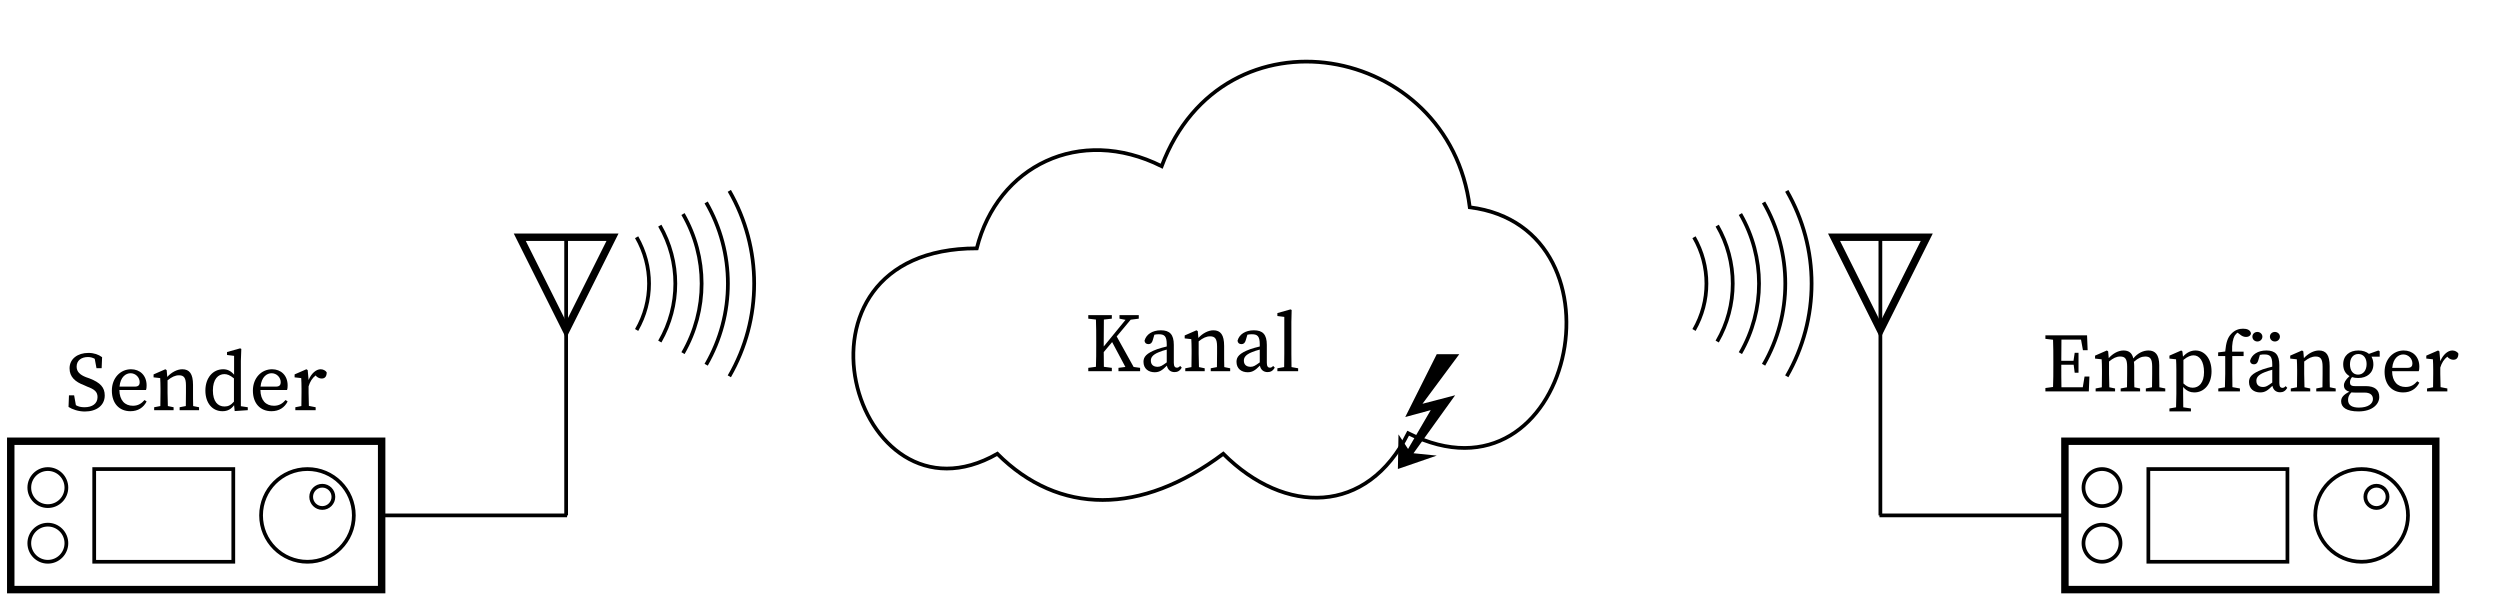
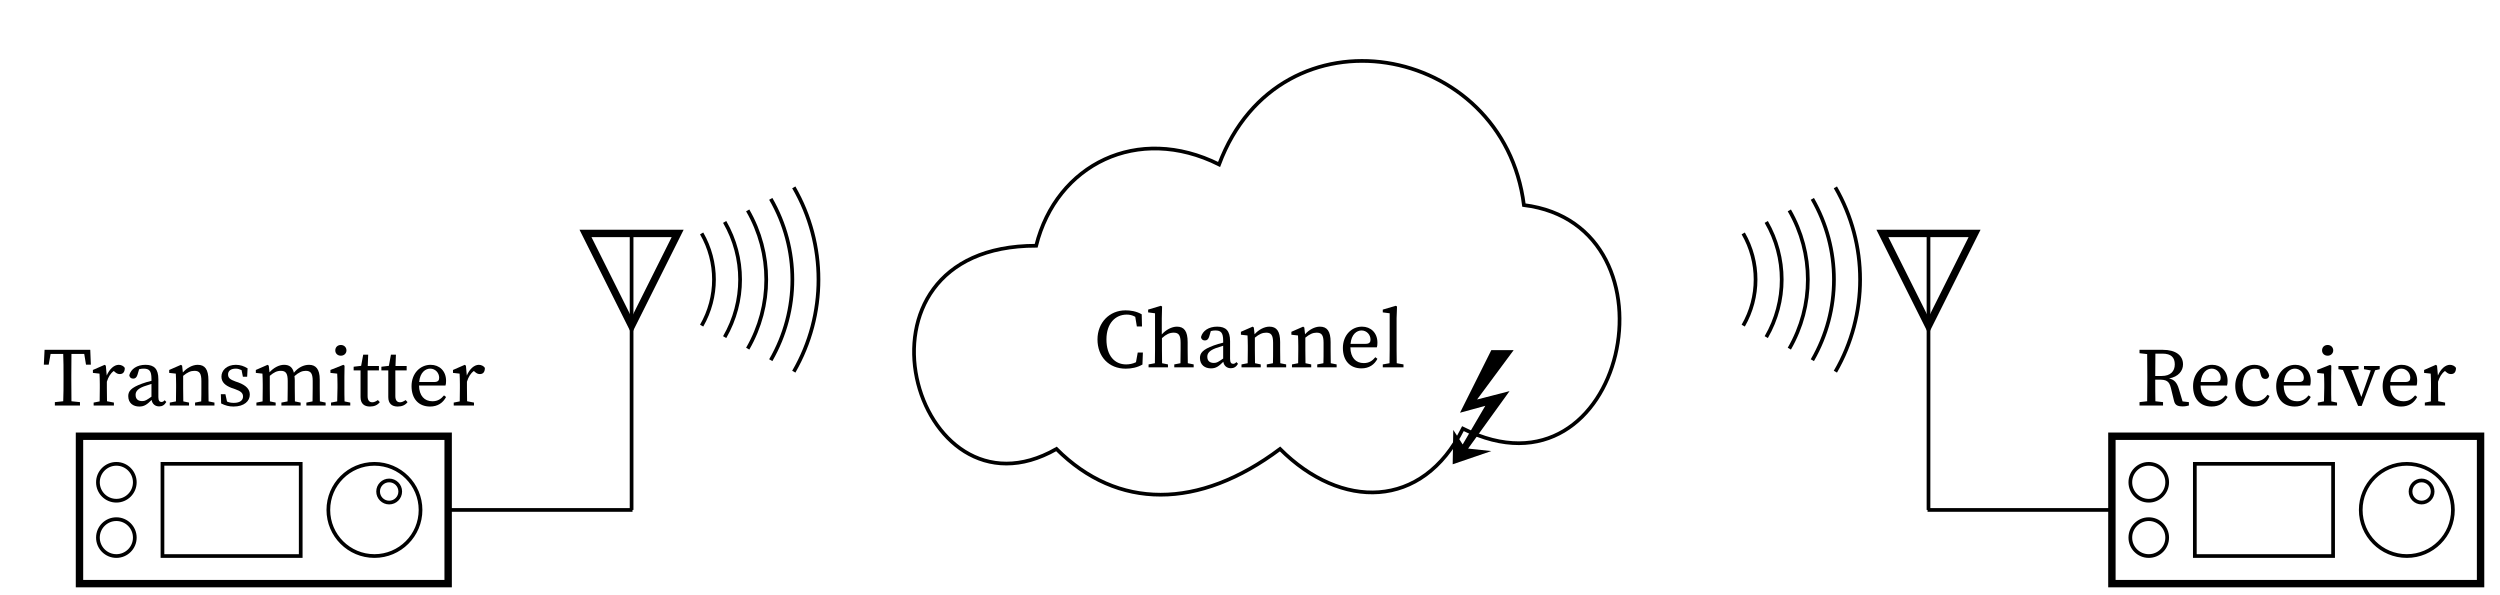
- <svg xmlns="http://www.w3.org/2000/svg" xmlns:xlink="http://www.w3.org/1999/xlink" width="265.347pt" height="63.484pt" viewBox="0 0 265.347 63.484">
+ <svg xmlns="http://www.w3.org/2000/svg" xmlns:xlink="http://www.w3.org/1999/xlink" width="265.867" height="63.228" viewBox="0 0 265.867 63.228">
  <defs>
    <g>
      <g id="glyph-0-0">
-         <path d="M 2.062 -0.312 C 1.688 -0.312 1.406 -0.375 1.141 -0.531 L 0.953 -1.578 L 0.406 -1.578 L 0.359 -0.344 C 0.766 -0.078 1.422 0.141 2.094 0.141 C 3.328 0.141 4.203 -0.5 4.203 -1.562 C 4.203 -2.406 3.75 -2.922 2.578 -3.375 L 2.219 -3.5 C 1.578 -3.75 1.219 -4.078 1.219 -4.625 C 1.219 -5.297 1.75 -5.641 2.422 -5.641 C 2.688 -5.641 2.922 -5.578 3.141 -5.453 L 3.328 -4.453 L 3.875 -4.453 L 3.922 -5.625 C 3.547 -5.906 3.062 -6.078 2.469 -6.078 C 1.328 -6.078 0.469 -5.453 0.469 -4.438 C 0.469 -3.531 1.078 -3 2 -2.656 L 2.344 -2.5 C 3.109 -2.219 3.438 -1.953 3.438 -1.391 C 3.438 -0.703 2.891 -0.312 2.062 -0.312 Z M 2.062 -0.312 " />
+         <path d="M 2.266 -2.75 C 2.266 -1.969 2.266 -1.219 2.234 -0.453 L 1.344 -0.359 L 1.344 0 L 4.016 0 L 4.016 -0.359 L 3.109 -0.453 C 3.094 -1.219 3.094 -1.984 3.094 -2.75 L 3.094 -3.188 C 3.094 -3.953 3.094 -4.734 3.109 -5.484 L 4.469 -5.484 L 4.656 -4.344 L 5.172 -4.344 L 5.109 -5.922 L 0.25 -5.922 L 0.172 -4.344 L 0.688 -4.344 L 0.891 -5.484 L 2.234 -5.484 C 2.266 -4.719 2.266 -3.938 2.266 -3.188 Z M 2.266 -2.75 " />
      </g>
      <g id="glyph-0-1">
-         <path d="M 2.391 -3.922 C 2.938 -3.922 3.359 -3.469 3.359 -2.969 C 3.359 -2.719 3.266 -2.5 2.844 -2.5 L 1.219 -2.5 C 1.312 -3.531 1.891 -3.922 2.391 -3.922 Z M 2.438 -4.344 C 1.328 -4.344 0.406 -3.438 0.406 -2.078 C 0.406 -0.719 1.188 0.109 2.375 0.109 C 3.188 0.109 3.766 -0.281 4.094 -0.922 L 3.875 -1.078 C 3.562 -0.719 3.203 -0.469 2.641 -0.469 C 1.781 -0.469 1.219 -1.047 1.203 -2.141 L 4.031 -2.141 C 4.078 -2.25 4.094 -2.422 4.094 -2.625 C 4.094 -3.703 3.375 -4.344 2.438 -4.344 Z M 2.438 -4.344 " />
+         <path d="M 0.375 0 L 2.531 0 L 2.531 -0.312 L 1.797 -0.453 C 1.797 -0.891 1.781 -1.469 1.781 -1.859 L 1.781 -2.531 C 1.938 -3.031 2.156 -3.406 2.516 -3.672 L 2.625 -3.578 C 2.797 -3.422 2.953 -3.344 3.156 -3.344 C 3.516 -3.344 3.688 -3.578 3.688 -4 C 3.578 -4.188 3.312 -4.328 3.047 -4.328 C 2.562 -4.328 2.062 -3.891 1.766 -3.188 L 1.672 -4.234 L 1.547 -4.328 L 0.297 -3.781 L 0.297 -3.469 L 1 -3.391 C 1.016 -3.031 1.031 -2.766 1.031 -2.281 L 1.031 -1.859 C 1.031 -1.469 1.016 -0.875 1.016 -0.438 L 0.375 -0.312 Z M 0.375 0 " />
      </g>
      <g id="glyph-0-2">
-         <path d="M 3.344 -4.344 C 2.797 -4.344 2.188 -4.016 1.75 -3.531 L 1.688 -4.25 L 1.547 -4.344 L 0.297 -3.797 L 0.297 -3.484 L 1 -3.406 C 1.016 -3.047 1.031 -2.781 1.031 -2.297 L 1.031 -1.859 C 1.031 -1.469 1.016 -0.891 1.016 -0.438 L 0.359 -0.312 L 0.359 0 L 2.422 0 L 2.422 -0.312 L 1.812 -0.438 C 1.797 -0.891 1.781 -1.469 1.781 -1.859 L 1.781 -3.172 C 2.234 -3.531 2.594 -3.703 3 -3.703 C 3.516 -3.703 3.734 -3.438 3.734 -2.625 L 3.734 -1.859 C 3.734 -1.453 3.719 -0.875 3.719 -0.438 L 3.062 -0.312 L 3.062 0 L 5.125 0 L 5.125 -0.312 L 4.5 -0.438 C 4.484 -0.891 4.484 -1.453 4.484 -1.859 L 4.484 -2.688 C 4.484 -3.859 4.109 -4.344 3.344 -4.344 Z M 3.344 -4.344 " />
+         <path d="M 3.688 0.094 C 4 0.094 4.25 -0.031 4.453 -0.375 L 4.281 -0.562 C 4.188 -0.453 4.078 -0.375 3.938 -0.375 C 3.734 -0.375 3.609 -0.516 3.609 -0.891 L 3.609 -2.781 C 3.609 -3.891 3.172 -4.328 2.234 -4.328 C 1.344 -4.328 0.688 -3.891 0.516 -3.219 C 0.547 -3 0.688 -2.859 0.938 -2.859 C 1.172 -2.859 1.312 -3.016 1.391 -3.281 L 1.562 -3.859 C 1.75 -3.906 1.906 -3.922 2.031 -3.922 C 2.625 -3.922 2.875 -3.703 2.875 -2.844 L 2.875 -2.625 C 2.516 -2.547 2.141 -2.422 1.875 -2.328 C 0.672 -1.891 0.406 -1.5 0.406 -1 C 0.406 -0.25 0.938 0.109 1.578 0.109 C 2.109 0.109 2.406 -0.109 2.891 -0.594 C 2.953 -0.172 3.266 0.094 3.688 0.094 Z M 1.188 -1.125 C 1.188 -1.391 1.281 -1.734 2.062 -2.031 C 2.234 -2.094 2.562 -2.203 2.875 -2.297 L 2.875 -0.938 C 2.359 -0.578 2.203 -0.469 1.891 -0.469 C 1.484 -0.469 1.188 -0.656 1.188 -1.125 Z M 1.188 -1.125 " />
      </g>
      <g id="glyph-0-3">
-         <path d="M 1.203 -2.094 C 1.203 -3.297 1.766 -3.828 2.422 -3.828 C 2.719 -3.828 3.016 -3.719 3.438 -3.375 L 3.438 -0.906 C 3.109 -0.531 2.828 -0.391 2.438 -0.391 C 1.719 -0.391 1.203 -0.922 1.203 -2.094 Z M 4.906 0 L 4.906 -0.312 L 4.172 -0.422 L 4.172 -5.234 L 4.219 -6.5 L 4.094 -6.562 L 2.703 -6.172 L 2.703 -5.859 L 3.453 -5.766 L 3.453 -3.766 C 3.094 -4.188 2.719 -4.344 2.297 -4.344 C 1.203 -4.344 0.406 -3.438 0.406 -2.078 C 0.406 -0.781 1.125 0.109 2.219 0.109 C 2.766 0.109 3.141 -0.109 3.453 -0.531 L 3.516 0.094 Z M 4.906 0 " />
+         <path d="M 3.328 -4.328 C 2.781 -4.328 2.172 -4 1.75 -3.516 L 1.672 -4.234 L 1.547 -4.328 L 0.297 -3.781 L 0.297 -3.469 L 1 -3.391 C 1.016 -3.031 1.031 -2.766 1.031 -2.281 L 1.031 -1.859 C 1.031 -1.469 1.016 -0.891 1.016 -0.438 L 0.359 -0.312 L 0.359 0 L 2.406 0 L 2.406 -0.312 L 1.797 -0.438 C 1.797 -0.891 1.781 -1.469 1.781 -1.859 L 1.781 -3.156 C 2.234 -3.531 2.578 -3.688 2.984 -3.688 C 3.516 -3.688 3.719 -3.422 3.719 -2.609 L 3.719 -1.859 C 3.719 -1.453 3.719 -0.875 3.703 -0.438 L 3.047 -0.312 L 3.047 0 L 5.109 0 L 5.109 -0.312 L 4.484 -0.438 C 4.469 -0.891 4.469 -1.453 4.469 -1.859 L 4.469 -2.688 C 4.469 -3.844 4.094 -4.328 3.328 -4.328 Z M 3.328 -4.328 " />
      </g>
      <g id="glyph-0-4">
-         <path d="M 0.375 0 L 2.531 0 L 2.531 -0.312 L 1.812 -0.453 C 1.797 -0.891 1.781 -1.469 1.781 -1.859 L 1.781 -2.531 C 1.938 -3.047 2.172 -3.406 2.531 -3.688 L 2.625 -3.578 C 2.797 -3.438 2.969 -3.359 3.172 -3.359 C 3.531 -3.359 3.703 -3.594 3.703 -4.016 C 3.594 -4.203 3.328 -4.344 3.062 -4.344 C 2.578 -4.344 2.078 -3.906 1.781 -3.203 L 1.688 -4.25 L 1.547 -4.344 L 0.297 -3.797 L 0.297 -3.484 L 1 -3.406 C 1.016 -3.047 1.031 -2.781 1.031 -2.297 L 1.031 -1.859 C 1.031 -1.469 1.016 -0.875 1.016 -0.438 L 0.375 -0.312 Z M 0.375 0 " />
+         <path d="M 1.766 0.109 C 2.922 0.109 3.5 -0.484 3.5 -1.156 C 3.5 -1.703 3.156 -2.125 2.281 -2.453 L 2 -2.547 C 1.406 -2.766 1.188 -2.922 1.188 -3.312 C 1.188 -3.672 1.469 -3.922 2.016 -3.922 C 2.219 -3.922 2.422 -3.859 2.625 -3.766 L 2.766 -3.062 L 3.219 -3.062 L 3.266 -3.953 C 2.875 -4.188 2.5 -4.328 2.016 -4.328 C 1.031 -4.328 0.484 -3.719 0.484 -3.078 C 0.484 -2.469 0.906 -2.125 1.547 -1.875 L 1.953 -1.734 C 2.516 -1.531 2.781 -1.344 2.781 -0.953 C 2.781 -0.562 2.469 -0.281 1.797 -0.281 C 1.516 -0.281 1.281 -0.328 1.078 -0.422 L 0.906 -1.203 L 0.422 -1.203 L 0.453 -0.219 C 0.891 0 1.281 0.109 1.766 0.109 Z M 1.766 0.109 " />
      </g>
      <g id="glyph-0-5">
-         <path d="M 1.234 -2.75 C 1.234 -1.984 1.234 -1.203 1.203 -0.469 L 0.391 -0.359 L 0.391 0 L 2.891 0 L 2.891 -0.359 L 2.047 -0.469 C 2.031 -1.016 2.031 -1.562 2.031 -2.031 L 2.922 -3.094 L 4.328 -0.453 L 3.594 -0.359 L 3.594 0 L 5.891 0 L 5.891 -0.359 L 5.203 -0.453 L 3.406 -3.688 L 4.891 -5.469 L 5.75 -5.578 L 5.75 -5.953 L 3.703 -5.953 L 3.703 -5.578 L 4.344 -5.453 L 2.031 -2.625 L 2.031 -3.188 C 2.031 -3.969 2.031 -4.734 2.047 -5.484 L 2.891 -5.578 L 2.891 -5.953 L 0.391 -5.953 L 0.391 -5.578 L 1.203 -5.484 C 1.234 -4.719 1.234 -3.953 1.234 -3.188 Z M 1.234 -2.75 " />
+         <path d="M 5.953 -4.328 C 5.391 -4.328 4.797 -4.047 4.344 -3.484 C 4.203 -4.078 3.859 -4.328 3.297 -4.328 C 2.75 -4.328 2.172 -4 1.75 -3.531 L 1.672 -4.234 L 1.547 -4.328 L 0.297 -3.781 L 0.297 -3.469 L 1 -3.391 C 1.016 -3.031 1.031 -2.766 1.031 -2.281 L 1.031 -1.859 C 1.031 -1.469 1.016 -0.891 1.016 -0.438 L 0.359 -0.312 L 0.359 0 L 2.406 0 L 2.406 -0.312 L 1.797 -0.438 C 1.797 -0.891 1.781 -1.469 1.781 -1.859 L 1.781 -3.156 C 2.219 -3.531 2.547 -3.688 2.953 -3.688 C 3.484 -3.688 3.688 -3.422 3.688 -2.609 L 3.688 -1.859 C 3.688 -1.453 3.672 -0.875 3.672 -0.438 L 3.016 -0.312 L 3.016 0 L 5.062 0 L 5.062 -0.312 L 4.453 -0.438 C 4.438 -0.891 4.438 -1.453 4.438 -1.859 L 4.438 -2.688 C 4.438 -2.844 4.422 -3 4.406 -3.125 C 4.859 -3.531 5.234 -3.688 5.594 -3.688 C 6.109 -3.688 6.344 -3.453 6.344 -2.625 L 6.344 -1.859 C 6.344 -1.453 6.328 -0.875 6.328 -0.438 L 5.672 -0.312 L 5.672 0 L 7.719 0 L 7.719 -0.312 L 7.109 -0.438 C 7.094 -0.891 7.094 -1.453 7.094 -1.859 L 7.094 -2.766 C 7.094 -3.875 6.672 -4.328 5.953 -4.328 Z M 5.953 -4.328 " />
      </g>
      <g id="glyph-0-6">
-         <path d="M 3.703 0.094 C 4.016 0.094 4.266 -0.031 4.469 -0.375 L 4.297 -0.562 C 4.203 -0.453 4.094 -0.375 3.953 -0.375 C 3.75 -0.375 3.625 -0.516 3.625 -0.891 L 3.625 -2.797 C 3.625 -3.906 3.188 -4.344 2.25 -4.344 C 1.344 -4.344 0.688 -3.906 0.516 -3.234 C 0.547 -3 0.688 -2.875 0.938 -2.875 C 1.172 -2.875 1.312 -3.016 1.391 -3.297 L 1.562 -3.875 C 1.75 -3.922 1.906 -3.922 2.047 -3.922 C 2.625 -3.922 2.875 -3.719 2.875 -2.859 L 2.875 -2.625 C 2.531 -2.547 2.156 -2.438 1.875 -2.344 C 0.672 -1.906 0.406 -1.5 0.406 -1 C 0.406 -0.266 0.938 0.109 1.594 0.109 C 2.109 0.109 2.406 -0.109 2.891 -0.594 C 2.969 -0.172 3.266 0.094 3.703 0.094 Z M 1.188 -1.125 C 1.188 -1.391 1.297 -1.734 2.062 -2.031 C 2.25 -2.109 2.562 -2.219 2.875 -2.297 L 2.875 -0.938 C 2.375 -0.578 2.203 -0.469 1.906 -0.469 C 1.5 -0.469 1.188 -0.656 1.188 -1.125 Z M 1.188 -1.125 " />
+         <path d="M 1.359 -5.297 C 1.688 -5.297 1.953 -5.531 1.953 -5.859 C 1.953 -6.203 1.688 -6.438 1.359 -6.438 C 1.016 -6.438 0.766 -6.203 0.766 -5.859 C 0.766 -5.531 1.016 -5.297 1.359 -5.297 Z M 2.359 -0.312 L 1.75 -0.438 C 1.734 -0.891 1.734 -1.469 1.734 -1.859 L 1.734 -3.031 L 1.75 -4.234 L 1.625 -4.328 L 0.25 -3.781 L 0.25 -3.469 L 0.969 -3.391 C 0.984 -3.031 1 -2.766 1 -2.281 L 1 -1.859 C 1 -1.469 0.984 -0.891 0.969 -0.438 L 0.312 -0.312 L 0.312 0 L 2.359 0 Z M 2.359 -0.312 " />
      </g>
      <g id="glyph-0-7">
-         <path d="M 0.219 -6.172 L 0.219 -5.859 L 0.953 -5.766 L 0.953 -1.859 C 0.953 -1.391 0.938 -0.922 0.938 -0.438 L 0.219 -0.312 L 0.219 0 L 2.422 0 L 2.422 -0.312 L 1.719 -0.438 C 1.703 -0.922 1.703 -1.391 1.703 -1.859 L 1.703 -5.234 L 1.734 -6.5 L 1.609 -6.562 Z M 0.219 -6.172 " />
+         <path d="M 1.562 -1 L 1.562 -3.734 L 2.766 -3.734 L 2.766 -4.203 L 1.578 -4.203 L 1.625 -5.406 L 1.094 -5.406 L 0.875 -4.219 L 0.078 -4.125 L 0.078 -3.734 L 0.812 -3.734 L 0.812 -1.641 C 0.812 -1.297 0.812 -1.109 0.812 -0.891 C 0.812 -0.203 1.203 0.109 1.812 0.109 C 2.266 0.109 2.625 -0.047 2.859 -0.359 L 2.656 -0.578 C 2.422 -0.422 2.25 -0.344 2.062 -0.344 C 1.75 -0.344 1.562 -0.547 1.562 -1 Z M 1.562 -1 " />
      </g>
      <g id="glyph-0-8">
-         <path d="M 1.234 -2.75 C 1.234 -1.984 1.234 -1.203 1.203 -0.469 L 0.391 -0.359 L 0.391 0 L 5 0 L 5.062 -1.578 L 4.547 -1.578 L 4.359 -0.438 L 2.094 -0.438 C 2.078 -1.188 2.078 -1.938 2.078 -2.828 L 3.391 -2.828 L 3.5 -1.984 L 3.906 -1.984 L 3.906 -4.094 L 3.5 -4.094 L 3.375 -3.25 L 2.078 -3.25 C 2.078 -3.969 2.078 -4.75 2.094 -5.5 L 4.172 -5.5 L 4.375 -4.375 L 4.875 -4.375 L 4.812 -5.953 L 0.391 -5.953 L 0.391 -5.578 L 1.203 -5.484 C 1.234 -4.719 1.234 -3.953 1.234 -3.188 Z M 1.234 -2.75 " />
+         <path d="M 2.391 -3.922 C 2.938 -3.922 3.344 -3.469 3.344 -2.953 C 3.344 -2.703 3.25 -2.5 2.828 -2.5 L 1.219 -2.5 C 1.312 -3.531 1.891 -3.922 2.391 -3.922 Z M 2.438 -4.328 C 1.328 -4.328 0.406 -3.422 0.406 -2.062 C 0.406 -0.703 1.172 0.109 2.375 0.109 C 3.188 0.109 3.75 -0.281 4.078 -0.906 L 3.859 -1.078 C 3.547 -0.703 3.203 -0.453 2.625 -0.453 C 1.781 -0.453 1.219 -1.031 1.203 -2.125 L 4.016 -2.125 C 4.062 -2.234 4.078 -2.422 4.078 -2.625 C 4.078 -3.688 3.359 -4.328 2.438 -4.328 Z M 2.438 -4.328 " />
      </g>
      <g id="glyph-0-9">
-         <path d="M 5.969 -4.344 C 5.406 -4.344 4.812 -4.062 4.359 -3.5 C 4.219 -4.094 3.875 -4.344 3.312 -4.344 C 2.766 -4.344 2.172 -4.016 1.75 -3.531 L 1.688 -4.25 L 1.547 -4.344 L 0.297 -3.797 L 0.297 -3.484 L 1 -3.406 C 1.016 -3.047 1.031 -2.781 1.031 -2.297 L 1.031 -1.859 C 1.031 -1.469 1.016 -0.891 1.016 -0.438 L 0.359 -0.312 L 0.359 0 L 2.422 0 L 2.422 -0.312 L 1.812 -0.438 C 1.797 -0.891 1.781 -1.469 1.781 -1.859 L 1.781 -3.172 C 2.219 -3.531 2.562 -3.703 2.969 -3.703 C 3.5 -3.703 3.703 -3.438 3.703 -2.625 L 3.703 -1.859 C 3.703 -1.453 3.688 -0.875 3.688 -0.438 L 3.016 -0.312 L 3.016 0 L 5.078 0 L 5.078 -0.312 L 4.469 -0.438 C 4.453 -0.891 4.453 -1.453 4.453 -1.859 L 4.453 -2.688 C 4.453 -2.859 4.438 -3 4.422 -3.141 C 4.875 -3.547 5.25 -3.703 5.625 -3.703 C 6.141 -3.703 6.359 -3.469 6.359 -2.641 L 6.359 -1.859 C 6.359 -1.453 6.359 -0.875 6.344 -0.438 L 5.688 -0.312 L 5.688 0 L 7.75 0 L 7.75 -0.312 L 7.125 -0.438 C 7.125 -0.891 7.109 -1.453 7.109 -1.859 L 7.109 -2.781 C 7.109 -3.891 6.688 -4.344 5.969 -4.344 Z M 5.969 -4.344 " />
+         <path d="M 3.469 -0.312 C 2.25 -0.312 1.375 -1.234 1.375 -2.969 C 1.375 -4.703 2.344 -5.609 3.531 -5.609 C 3.812 -5.609 4.109 -5.562 4.438 -5.375 L 4.609 -4.344 L 5.156 -4.344 L 5.125 -5.641 C 4.531 -5.984 3.891 -6.062 3.406 -6.062 C 1.688 -6.062 0.422 -4.75 0.422 -2.969 C 0.422 -1.141 1.625 0.141 3.422 0.141 C 4.047 0.141 4.656 0.016 5.203 -0.297 L 5.25 -1.578 L 4.703 -1.578 L 4.516 -0.547 C 4.172 -0.375 3.797 -0.312 3.469 -0.312 Z M 3.469 -0.312 " />
      </g>
      <g id="glyph-0-10">
-         <path d="M 3.984 -2.047 C 3.984 -0.906 3.438 -0.391 2.781 -0.391 C 2.438 -0.391 2.125 -0.531 1.797 -0.844 L 1.797 -3.344 C 2.25 -3.719 2.594 -3.828 2.875 -3.828 C 3.516 -3.828 3.984 -3.188 3.984 -2.047 Z M 1.047 0.25 C 1.047 0.734 1.031 1.203 1.016 1.688 L 0.312 1.812 L 0.312 2.125 L 2.594 2.125 L 2.594 1.812 L 1.781 1.688 C 1.781 1.188 1.766 0.719 1.766 0.234 L 1.766 -0.469 C 2.141 -0.031 2.547 0.109 2.953 0.109 C 3.984 0.109 4.781 -0.75 4.781 -2.125 C 4.781 -3.5 4.031 -4.344 3.078 -4.344 C 2.609 -4.344 2.156 -4.141 1.75 -3.688 L 1.688 -4.25 L 1.562 -4.344 L 0.312 -3.797 L 0.312 -3.484 L 1.016 -3.406 C 1.031 -3.047 1.047 -2.781 1.047 -2.297 Z M 1.047 0.25 " />
+         <path d="M 0.953 -1.859 C 0.953 -1.469 0.938 -0.891 0.938 -0.438 L 0.266 -0.312 L 0.266 0 L 2.328 0 L 2.328 -0.312 L 1.703 -0.438 C 1.703 -0.891 1.688 -1.469 1.688 -1.859 L 1.688 -3.109 C 2.141 -3.516 2.5 -3.688 2.938 -3.688 C 3.469 -3.688 3.672 -3.422 3.672 -2.609 L 3.672 -1.859 C 3.672 -1.453 3.656 -0.875 3.656 -0.438 L 3 -0.312 L 3 0 L 5.062 0 L 5.062 -0.312 L 4.438 -0.438 C 4.438 -0.891 4.422 -1.453 4.422 -1.859 L 4.422 -2.688 C 4.422 -3.844 4.047 -4.328 3.281 -4.328 C 2.734 -4.328 2.094 -3.984 1.672 -3.5 L 1.672 -5.219 L 1.703 -6.469 L 1.578 -6.547 L 0.219 -6.141 L 0.219 -5.844 L 0.953 -5.75 Z M 0.953 -1.859 " />
      </g>
      <g id="glyph-0-11">
-         <path d="M 1.047 -1.859 C 1.047 -1.391 1.031 -0.922 1.016 -0.438 L 0.312 -0.312 L 0.312 0 L 2.609 0 L 2.609 -0.312 L 1.812 -0.453 C 1.812 -0.922 1.797 -1.391 1.797 -1.859 L 1.797 -3.75 L 3 -3.75 L 3 -4.219 L 1.781 -4.219 C 1.75 -5.078 1.875 -5.578 2.047 -5.906 C 2.141 -6.031 2.234 -6.156 2.359 -6.234 L 2.609 -6.047 C 2.812 -5.875 3.016 -5.781 3.25 -5.781 C 3.578 -5.781 3.766 -5.953 3.781 -6.172 C 3.703 -6.531 3.359 -6.656 2.938 -6.656 C 2.531 -6.656 2.078 -6.531 1.688 -6.109 C 1.297 -5.703 1.141 -5.188 1.047 -4.234 L 0.297 -4.141 L 0.297 -3.75 L 1.047 -3.75 Z M 1.047 -1.859 " />
+         <path d="M 0.219 -6.141 L 0.219 -5.844 L 0.953 -5.75 L 0.953 -1.859 C 0.953 -1.391 0.938 -0.922 0.938 -0.438 L 0.219 -0.312 L 0.219 0 L 2.422 0 L 2.422 -0.312 L 1.703 -0.438 C 1.703 -0.906 1.688 -1.391 1.688 -1.859 L 1.688 -5.219 L 1.734 -6.469 L 1.609 -6.547 Z M 0.219 -6.141 " />
      </g>
      <g id="glyph-0-12">
-         <path d="M 3.703 0.094 C 4.016 0.094 4.266 -0.031 4.469 -0.375 L 4.297 -0.562 C 4.203 -0.453 4.094 -0.375 3.953 -0.375 C 3.75 -0.375 3.625 -0.516 3.625 -0.891 L 3.625 -2.797 C 3.625 -3.906 3.188 -4.344 2.25 -4.344 C 1.344 -4.344 0.688 -3.906 0.516 -3.234 C 0.547 -3 0.688 -2.875 0.938 -2.875 C 1.172 -2.875 1.312 -3.016 1.391 -3.297 L 1.562 -3.875 C 1.75 -3.922 1.906 -3.922 2.047 -3.922 C 2.625 -3.922 2.875 -3.719 2.875 -2.859 L 2.875 -2.625 C 2.531 -2.547 2.156 -2.438 1.875 -2.344 C 0.672 -1.906 0.406 -1.5 0.406 -1 C 0.406 -0.266 0.938 0.109 1.594 0.109 C 2.109 0.109 2.406 -0.109 2.891 -0.594 C 2.969 -0.172 3.266 0.094 3.703 0.094 Z M 1.297 -5.297 C 1.578 -5.297 1.828 -5.516 1.828 -5.812 C 1.828 -6.094 1.578 -6.312 1.297 -6.312 C 1 -6.312 0.766 -6.094 0.766 -5.812 C 0.766 -5.516 1 -5.297 1.297 -5.297 Z M 3.156 -5.297 C 3.438 -5.297 3.688 -5.516 3.688 -5.812 C 3.688 -6.094 3.438 -6.312 3.156 -6.312 C 2.859 -6.312 2.625 -6.094 2.625 -5.812 C 2.625 -5.516 2.859 -5.297 3.156 -5.297 Z M 1.188 -1.125 C 1.188 -1.391 1.297 -1.734 2.062 -2.031 C 2.25 -2.109 2.562 -2.219 2.875 -2.297 L 2.875 -0.938 C 2.375 -0.578 2.203 -0.469 1.906 -0.469 C 1.5 -0.469 1.188 -0.656 1.188 -1.125 Z M 1.188 -1.125 " />
+         <path d="M 2.844 -5.516 C 3.75 -5.516 4.141 -5.109 4.141 -4.375 C 4.141 -3.656 3.703 -3.141 2.75 -3.141 L 2.062 -3.141 C 2.062 -3.984 2.062 -4.734 2.078 -5.516 Z M 1.219 -2.75 C 1.219 -1.969 1.219 -1.203 1.203 -0.453 L 0.391 -0.359 L 0.391 0 L 2.891 0 L 2.891 -0.359 L 2.078 -0.453 C 2.062 -1.172 2.062 -1.891 2.062 -2.75 L 2.5 -2.75 C 3.219 -2.75 3.547 -2.609 3.719 -1.891 L 4.062 -0.484 C 4.172 -0.047 4.422 0.094 4.984 0.094 C 5.25 0.094 5.469 0.047 5.641 0 L 5.641 -0.359 L 4.969 -0.438 L 4.578 -1.75 C 4.375 -2.453 4.062 -2.766 3.531 -2.875 C 4.531 -3.062 5.016 -3.688 5.016 -4.375 C 5.016 -5.344 4.219 -5.922 2.875 -5.922 L 0.391 -5.922 L 0.391 -5.562 L 1.203 -5.469 C 1.219 -4.703 1.219 -3.938 1.219 -3.188 Z M 1.219 -2.75 " />
      </g>
      <g id="glyph-0-13">
-         <path d="M 2.141 -3.969 C 2.688 -3.969 3.016 -3.531 3.016 -2.906 C 3.016 -2.25 2.672 -1.781 2.109 -1.781 C 1.562 -1.781 1.25 -2.219 1.25 -2.875 C 1.25 -3.516 1.578 -3.969 2.141 -3.969 Z M 0.531 -2.875 C 0.531 -2.281 0.781 -1.859 1.203 -1.625 C 0.766 -1.219 0.609 -0.922 0.609 -0.641 C 0.609 -0.297 0.797 -0.078 1.188 0.031 C 0.531 0.359 0.312 0.672 0.312 1.047 C 0.312 1.688 0.875 2.125 2.156 2.125 C 3.625 2.125 4.359 1.359 4.359 0.594 C 4.359 -0.141 3.906 -0.562 2.922 -0.562 L 1.766 -0.562 C 1.344 -0.562 1.25 -0.719 1.25 -0.953 C 1.25 -1.156 1.312 -1.328 1.469 -1.516 C 1.656 -1.453 1.891 -1.422 2.125 -1.422 C 3.047 -1.422 3.734 -1.953 3.734 -2.875 C 3.734 -3.203 3.656 -3.469 3.531 -3.688 L 4.406 -3.688 L 4.406 -4.25 L 4.266 -4.344 L 3.266 -3.984 C 2.984 -4.219 2.594 -4.344 2.141 -4.344 C 1.203 -4.344 0.531 -3.812 0.531 -2.875 Z M 2.203 1.719 C 1.5 1.719 1.047 1.484 1.047 0.906 C 1.047 0.609 1.141 0.375 1.391 0.109 C 1.516 0.109 1.641 0.125 1.766 0.125 L 2.797 0.125 C 3.438 0.125 3.688 0.422 3.688 0.812 C 3.688 1.312 3.172 1.719 2.203 1.719 Z M 2.203 1.719 " />
+         <path d="M 2.453 -3.922 C 2.609 -3.922 2.766 -3.891 2.938 -3.844 L 3.094 -3.266 C 3.156 -3.016 3.281 -2.828 3.578 -2.828 C 3.797 -2.828 3.938 -2.938 3.984 -3.172 C 3.875 -3.828 3.219 -4.328 2.422 -4.328 C 1.359 -4.328 0.375 -3.484 0.375 -2.094 C 0.375 -0.719 1.156 0.109 2.359 0.109 C 3.203 0.109 3.766 -0.281 4.016 -1.016 L 3.797 -1.141 C 3.516 -0.703 3.078 -0.453 2.562 -0.453 C 1.734 -0.453 1.156 -1.062 1.156 -2.172 C 1.156 -3.312 1.703 -3.922 2.453 -3.922 Z M 2.453 -3.922 " />
+       </g>
+       <g id="glyph-0-14">
+         <path d="M 2.719 -3.859 L 3.438 -3.734 L 2.438 -0.906 L 1.359 -3.75 L 2.141 -3.859 L 2.141 -4.203 L 0 -4.203 L 0 -3.859 L 0.484 -3.781 L 2.094 0.047 L 2.469 0.047 L 3.906 -3.75 L 4.391 -3.859 L 4.391 -4.203 L 2.719 -4.203 Z M 2.719 -3.859 " />
      </g>
      <g id="glyph-1-0">
-         <path d="M 7.219 -12.188 L 4.828 -12.188 L 1.484 -5.516 L 4.188 -6.25 L 1.781 -2.125 L 0.766 -3.672 L 0.703 0 L 4.828 -1.422 L 2.359 -1.672 L 6.781 -7.828 L 3.312 -6.922 Z M 7.219 -12.188 " />
+         <path d="M 7.188 -12.141 L 4.812 -12.141 L 1.484 -5.484 L 4.172 -6.219 L 1.766 -2.109 L 0.766 -3.656 L 0.703 0 L 4.812 -1.406 L 2.344 -1.672 L 6.75 -7.781 L 3.297 -6.891 Z M 7.188 -12.141 " />
      </g>
    </g>
    <clipPath id="clip-0">
-       <path clip-rule="nonzero" d="M 0.746 46 L 41 46 L 41 62.973 L 0.746 62.973 Z M 0.746 46 " />
+       <path clip-rule="nonzero" d="M 8 45 L 49 45 L 49 62.465 L 8 62.465 Z M 8 45 " />
    </clipPath>
    <clipPath id="clip-1">
-       <path clip-rule="nonzero" d="M 0.746 44 L 44 44 L 44 62.973 L 0.746 62.973 Z M 0.746 44 " />
+       <path clip-rule="nonzero" d="M 4 43 L 51 43 L 51 62.465 L 4 62.465 Z M 4 43 " />
    </clipPath>
    <clipPath id="clip-2">
-       <path clip-rule="nonzero" d="M 218 46 L 259 46 L 259 62.973 L 218 62.973 Z M 218 46 " />
+       <path clip-rule="nonzero" d="M 224 45 L 264.199 45 L 264.199 62.465 L 224 62.465 Z M 224 45 " />
    </clipPath>
    <clipPath id="clip-3">
-       <path clip-rule="nonzero" d="M 215 44 L 262 44 L 262 62.973 L 215 62.973 Z M 215 44 " />
+       <path clip-rule="nonzero" d="M 220 43 L 264.199 43 L 264.199 62.465 L 220 62.465 Z M 220 43 " />
    </clipPath>
  </defs>
  <g clip-path="url(#clip-0)">
-     <path fill="none" stroke-width="0.797" stroke-linecap="butt" stroke-linejoin="miter" stroke="rgb(0%, 0%, 0%)" stroke-opacity="1" stroke-miterlimit="10" d="M -19.843 7.936 L 19.844 7.936 L 19.844 -7.938 L -19.843 -7.938 Z M -19.843 7.936 " transform="matrix(0.991937, 0, 0, -0.991937, 20.82362, 54.70436)" />
+     <path fill="none" stroke-width="0.797" stroke-linecap="butt" stroke-linejoin="miter" stroke="rgb(0%, 0%, 0%)" stroke-opacity="1" stroke-miterlimit="10" d="M -19.844 7.936 L 19.841 7.936 L 19.841 -7.935 L -19.844 -7.935 Z M -19.844 7.936 " transform="matrix(0.987938, 0, 0, -0.987938, 28.05801, 54.23085)" />
  </g>
  <g clip-path="url(#clip-1)">
-     <path fill="none" stroke-width="0.399" stroke-linecap="butt" stroke-linejoin="miter" stroke="rgb(0%, 0%, 0%)" stroke-opacity="1" stroke-miterlimit="10" d="M 16.867 0.001 C 16.867 2.738 14.646 4.959 11.905 4.959 C 9.164 4.959 6.943 2.738 6.943 0.001 C 6.943 -2.74 9.164 -4.961 11.905 -4.961 C 14.646 -4.961 16.867 -2.74 16.867 0.001 Z M 14.681 1.986 C 14.681 2.644 14.15 3.175 13.492 3.175 C 12.835 3.175 12.303 2.644 12.303 1.986 C 12.303 1.328 12.835 0.793 13.492 0.793 C 14.15 0.793 14.681 1.328 14.681 1.986 Z M -13.889 2.974 C -13.889 4.073 -14.779 4.959 -15.873 4.959 C -16.968 4.959 -17.858 4.073 -17.858 2.974 C -17.858 1.88 -16.968 0.994 -15.873 0.994 C -14.779 0.994 -13.889 1.88 -13.889 2.974 Z M -13.889 -2.976 C -13.889 -1.881 -14.779 -0.991 -15.873 -0.991 C -16.968 -0.991 -17.858 -1.881 -17.858 -2.976 C -17.858 -4.071 -16.968 -4.961 -15.873 -4.961 C -14.779 -4.961 -13.889 -4.071 -13.889 -2.976 Z M -10.912 -4.961 L 3.97 -4.961 L 3.97 4.959 L -10.912 4.959 Z M -10.912 -4.961 " transform="matrix(0.991937, 0, 0, -0.991937, 20.82362, 54.70436)" />
+     <path fill="none" stroke-width="0.399" stroke-linecap="butt" stroke-linejoin="miter" stroke="rgb(0%, 0%, 0%)" stroke-opacity="1" stroke-miterlimit="10" d="M 16.868 0 C 16.868 2.74 14.646 4.963 11.906 4.963 C 9.166 4.963 6.944 2.74 6.944 0 C 6.944 -2.74 9.166 -4.962 11.906 -4.962 C 14.646 -4.962 16.868 -2.74 16.868 0 Z M 14.682 1.985 C 14.682 2.642 14.152 3.175 13.491 3.175 C 12.835 3.175 12.301 2.642 12.301 1.985 C 12.301 1.325 12.835 0.795 13.491 0.795 C 14.152 0.795 14.682 1.325 14.682 1.985 Z M -13.89 2.978 C -13.89 4.073 -14.779 4.963 -15.874 4.963 C -16.97 4.963 -17.859 4.073 -17.859 2.978 C -17.859 1.879 -16.97 0.993 -15.874 0.993 C -14.779 0.993 -13.89 1.879 -13.89 2.978 Z M -13.89 -2.977 C -13.89 -1.882 -14.779 -0.992 -15.874 -0.992 C -16.97 -0.992 -17.859 -1.882 -17.859 -2.977 C -17.859 -4.072 -16.97 -4.962 -15.874 -4.962 C -14.779 -4.962 -13.89 -4.072 -13.89 -2.977 Z M -10.912 -4.962 L 3.97 -4.962 L 3.97 4.963 L -10.912 4.963 Z M -10.912 -4.962 " transform="matrix(0.987938, 0, 0, -0.987938, 28.05801, 54.23085)" />
  </g>
-   <path fill="none" stroke-width="0.399" stroke-linecap="butt" stroke-linejoin="miter" stroke="rgb(0%, 0%, 0%)" stroke-opacity="1" stroke-miterlimit="10" d="M 19.844 0.001 L 39.684 0.001 M 39.585 0.001 L 39.585 29.765 " transform="matrix(0.991937, 0, 0, -0.991937, 20.82362, 54.70436)" />
-   <path fill="none" stroke-width="0.797" stroke-linecap="butt" stroke-linejoin="miter" stroke="rgb(0%, 0%, 0%)" stroke-opacity="1" stroke-miterlimit="10" d="M 39.585 29.765 L 44.547 29.765 L 39.585 19.841 L 34.624 29.765 L 39.585 29.765 " transform="matrix(0.991937, 0, 0, -0.991937, 20.82362, 54.70436)" />
-   <path fill="none" stroke-width="0.399" stroke-linecap="butt" stroke-linejoin="miter" stroke="rgb(0%, 0%, 0%)" stroke-opacity="1" stroke-miterlimit="10" d="M 47.127 29.765 C 48.899 26.693 48.899 22.913 47.127 19.841 M 49.608 31.005 C 51.821 27.166 51.821 22.44 49.608 18.604 M 52.089 32.246 C 54.747 27.642 54.747 21.967 52.089 17.364 M 54.566 33.486 C 57.669 28.115 57.669 21.495 54.566 16.123 M 57.046 34.727 C 60.591 28.587 60.591 21.022 57.046 14.883 " transform="matrix(0.991937, 0, 0, -0.991937, 20.82362, 54.70436)" />
+   <path fill="none" stroke-width="0.399" stroke-linecap="butt" stroke-linejoin="miter" stroke="rgb(0%, 0%, 0%)" stroke-opacity="1" stroke-miterlimit="10" d="M 19.841 0 L 39.686 0 M 39.587 0 L 39.587 29.766 " transform="matrix(0.987938, 0, 0, -0.987938, 28.05801, 54.23085)" />
+   <path fill="none" stroke-width="0.797" stroke-linecap="butt" stroke-linejoin="miter" stroke="rgb(0%, 0%, 0%)" stroke-opacity="1" stroke-miterlimit="10" d="M 39.587 29.766 L 44.546 29.766 L 39.587 19.841 L 34.625 29.766 L 39.587 29.766 " transform="matrix(0.987938, 0, 0, -0.987938, 28.05801, 54.23085)" />
+   <path fill="none" stroke-width="0.399" stroke-linecap="butt" stroke-linejoin="miter" stroke="rgb(0%, 0%, 0%)" stroke-opacity="1" stroke-miterlimit="10" d="M 47.128 29.766 C 48.899 26.693 48.899 22.913 47.128 19.841 M 49.607 31.003 C 51.821 27.168 51.821 22.439 49.607 18.604 M 52.086 32.245 C 54.747 27.638 54.747 21.965 52.086 17.362 M 54.569 33.486 C 57.669 28.113 57.669 21.494 54.569 16.121 M 57.048 34.724 C 60.591 28.587 60.591 21.02 57.048 14.883 " transform="matrix(0.987938, 0, 0, -0.987938, 28.05801, 54.23085)" />
  <g fill="rgb(0%, 0%, 0%)" fill-opacity="1">
-     <use xlink:href="#glyph-0-0" x="6.914" y="43.536" />
-     <use xlink:href="#glyph-0-1" x="11.467" y="43.536" />
-     <use xlink:href="#glyph-0-2" x="16.003" y="43.536" />
-     <use xlink:href="#glyph-0-3" x="21.393" y="43.536" />
-     <use xlink:href="#glyph-0-1" x="26.436" y="43.536" />
-     <use xlink:href="#glyph-0-4" x="30.972" y="43.536" />
-   </g>
-   <path fill="none" stroke-width="0.399" stroke-linecap="butt" stroke-linejoin="miter" stroke="rgb(0%, 0%, 0%)" stroke-opacity="1" stroke-miterlimit="10" d="M 85.723 6.593 C 70.337 -2.196 61.544 28.575 83.522 28.575 C 85.723 37.365 94.513 41.76 103.306 37.365 C 109.898 54.948 134.078 50.553 136.275 32.97 C 153.858 30.773 147.266 0.001 129.683 8.791 C 125.284 0.001 116.495 0.001 109.898 6.593 C 101.109 0.001 92.315 0.001 85.723 6.593 Z M 85.723 6.593 " transform="matrix(0.991937, 0, 0, -0.991937, 20.82362, 54.70436)" />
-   <g fill="rgb(0%, 0%, 0%)" fill-opacity="1">
-     <use xlink:href="#glyph-0-5" x="115.118" y="39.401" />
+     <use xlink:href="#glyph-0-0" x="4.49" y="43.125" />
  </g>
  <g fill="rgb(0%, 0%, 0%)" fill-opacity="1">
-     <use xlink:href="#glyph-0-6" x="120.962" y="39.401" />
+     <use xlink:href="#glyph-0-1" x="9.583" y="43.125" />
  </g>
  <g fill="rgb(0%, 0%, 0%)" fill-opacity="1">
-     <use xlink:href="#glyph-0-2" x="125.444" y="39.401" />
-     <use xlink:href="#glyph-0-6" x="130.834" y="39.401" />
-     <use xlink:href="#glyph-0-7" x="135.361" y="39.401" />
+     <use xlink:href="#glyph-0-2" x="13.233" y="43.125" />
  </g>
  <g fill="rgb(0%, 0%, 0%)" fill-opacity="1">
-     <use xlink:href="#glyph-1-0" x="147.668" y="49.779" />
+     <use xlink:href="#glyph-0-3" x="17.697" y="43.125" />
+     <use xlink:href="#glyph-0-4" x="23.065" y="43.125" />
+     <use xlink:href="#glyph-0-5" x="26.91" y="43.125" />
+     <use xlink:href="#glyph-0-6" x="34.891" y="43.125" />
+     <use xlink:href="#glyph-0-7" x="37.531" y="43.125" />
+   </g>
+   <g fill="rgb(0%, 0%, 0%)" fill-opacity="1">
+     <use xlink:href="#glyph-0-7" x="40.481" y="43.125" />
+     <use xlink:href="#glyph-0-8" x="43.36" y="43.125" />
+     <use xlink:href="#glyph-0-1" x="47.877" y="43.125" />
+   </g>
+   <path fill="none" stroke-width="0.399" stroke-linecap="butt" stroke-linejoin="miter" stroke="rgb(0%, 0%, 0%)" stroke-opacity="1" stroke-miterlimit="10" d="M 85.323 6.564 C 70.009 -2.186 61.259 28.441 83.136 28.441 C 85.323 37.191 94.073 41.568 102.827 37.191 C 109.39 54.695 133.454 50.318 135.641 32.818 C 153.145 30.628 146.581 0 129.077 8.75 C 124.704 0 115.954 0 109.39 6.564 C 100.636 0 91.886 0 85.323 6.564 Z M 85.323 6.564 " transform="matrix(0.987938, 0, 0, -0.987938, 28.05801, 54.23085)" />
+   <g fill="rgb(0%, 0%, 0%)" fill-opacity="1">
+     <use xlink:href="#glyph-0-9" x="116.292" y="39.066" />
+     <use xlink:href="#glyph-0-10" x="121.881" y="39.066" />
+     <use xlink:href="#glyph-0-2" x="127.205" y="39.066" />
+   </g>
+   <g fill="rgb(0%, 0%, 0%)" fill-opacity="1">
+     <use xlink:href="#glyph-0-3" x="131.67" y="39.066" />
+     <use xlink:href="#glyph-0-3" x="137.038" y="39.066" />
+     <use xlink:href="#glyph-0-8" x="142.406" y="39.066" />
+   </g>
+   <g fill="rgb(0%, 0%, 0%)" fill-opacity="1">
+     <use xlink:href="#glyph-0-11" x="146.835" y="39.066" />
+   </g>
+   <g fill="rgb(0%, 0%, 0%)" fill-opacity="1">
+     <use xlink:href="#glyph-1-0" x="153.785" y="49.376" />
  </g>
  <g clip-path="url(#clip-2)">
-     <path fill="none" stroke-width="0.797" stroke-linecap="butt" stroke-linejoin="miter" stroke="rgb(0%, 0%, 0%)" stroke-opacity="1" stroke-miterlimit="10" d="M 199.956 7.936 L 239.64 7.936 L 239.64 -7.938 L 199.956 -7.938 Z M 199.956 7.936 " transform="matrix(0.991937, 0, 0, -0.991937, 20.82362, 54.70436)" />
+     <path fill="none" stroke-width="0.797" stroke-linecap="butt" stroke-linejoin="miter" stroke="rgb(0%, 0%, 0%)" stroke-opacity="1" stroke-miterlimit="10" d="M 198.935 7.936 L 238.621 7.936 L 238.621 -7.935 L 198.935 -7.935 Z M 198.935 7.936 " transform="matrix(0.987938, 0, 0, -0.987938, 28.05801, 54.23085)" />
  </g>
  <g clip-path="url(#clip-3)">
-     <path fill="none" stroke-width="0.399" stroke-linecap="butt" stroke-linejoin="miter" stroke="rgb(0%, 0%, 0%)" stroke-opacity="1" stroke-miterlimit="10" d="M 236.667 0.001 C 236.667 2.738 234.446 4.959 231.705 4.959 C 228.964 4.959 226.743 2.738 226.743 0.001 C 226.743 -2.74 228.964 -4.961 231.705 -4.961 C 234.446 -4.961 236.667 -2.74 236.667 0.001 Z M 234.481 1.986 C 234.481 2.644 233.949 3.175 233.292 3.175 C 232.634 3.175 232.102 2.644 232.102 1.986 C 232.102 1.328 232.634 0.793 233.292 0.793 C 233.949 0.793 234.481 1.328 234.481 1.986 Z M 205.907 2.974 C 205.907 4.073 205.021 4.959 203.926 4.959 C 202.827 4.959 201.941 4.073 201.941 2.974 C 201.941 1.88 202.827 0.994 203.926 0.994 C 205.021 0.994 205.907 1.88 205.907 2.974 Z M 205.907 -2.976 C 205.907 -1.881 205.021 -0.991 203.926 -0.991 C 202.827 -0.991 201.941 -1.881 201.941 -2.976 C 201.941 -4.071 202.827 -4.961 203.926 -4.961 C 205.021 -4.961 205.907 -4.071 205.907 -2.976 Z M 208.884 -4.961 L 223.766 -4.961 L 223.766 4.959 L 208.884 4.959 Z M 208.884 -4.961 " transform="matrix(0.991937, 0, 0, -0.991937, 20.82362, 54.70436)" />
+     <path fill="none" stroke-width="0.399" stroke-linecap="butt" stroke-linejoin="miter" stroke="rgb(0%, 0%, 0%)" stroke-opacity="1" stroke-miterlimit="10" d="M 235.644 0 C 235.644 2.74 233.422 4.963 230.682 4.963 C 227.945 4.963 225.723 2.74 225.723 0 C 225.723 -2.74 227.945 -4.962 230.682 -4.962 C 233.422 -4.962 235.644 -2.74 235.644 0 Z M 233.461 1.985 C 233.461 2.642 232.927 3.175 232.271 3.175 C 231.615 3.175 231.081 2.642 231.081 1.985 C 231.081 1.325 231.615 0.795 232.271 0.795 C 232.927 0.795 233.461 1.325 233.461 1.985 Z M 204.886 2.978 C 204.886 4.073 204 4.963 202.905 4.963 C 201.806 4.963 200.92 4.073 200.92 2.978 C 200.92 1.879 201.806 0.993 202.905 0.993 C 204 0.993 204.886 1.879 204.886 2.978 Z M 204.886 -2.977 C 204.886 -1.882 204 -0.992 202.905 -0.992 C 201.806 -0.992 200.92 -1.882 200.92 -2.977 C 200.92 -4.072 201.806 -4.962 202.905 -4.962 C 204 -4.962 204.886 -4.072 204.886 -2.977 Z M 207.863 -4.962 L 222.746 -4.962 L 222.746 4.963 L 207.863 4.963 Z M 207.863 -4.962 " transform="matrix(0.987938, 0, 0, -0.987938, 28.05801, 54.23085)" />
  </g>
-   <path fill="none" stroke-width="0.399" stroke-linecap="butt" stroke-linejoin="miter" stroke="rgb(0%, 0%, 0%)" stroke-opacity="1" stroke-miterlimit="10" d="M 199.956 0.001 L 180.113 0.001 M 180.211 0.001 L 180.211 29.765 " transform="matrix(0.991937, 0, 0, -0.991937, 20.82362, 54.70436)" />
-   <path fill="none" stroke-width="0.797" stroke-linecap="butt" stroke-linejoin="miter" stroke="rgb(0%, 0%, 0%)" stroke-opacity="1" stroke-miterlimit="10" d="M 180.211 29.765 L 175.253 29.765 L 180.211 19.841 L 185.173 29.765 L 180.211 29.765 " transform="matrix(0.991937, 0, 0, -0.991937, 20.82362, 54.70436)" />
-   <path fill="none" stroke-width="0.399" stroke-linecap="butt" stroke-linejoin="miter" stroke="rgb(0%, 0%, 0%)" stroke-opacity="1" stroke-miterlimit="10" d="M 170.193 34.727 C 173.737 28.587 173.737 21.022 170.193 14.883 M 167.712 33.486 C 170.811 28.115 170.811 21.495 167.712 16.123 M 165.231 32.246 C 167.889 27.642 167.889 21.967 165.231 17.364 M 162.75 31.005 C 164.967 27.166 164.967 22.44 162.75 18.604 M 160.269 29.765 C 162.041 26.693 162.041 22.913 160.269 19.841 " transform="matrix(0.991937, 0, 0, -0.991937, 20.82362, 54.70436)" />
+   <path fill="none" stroke-width="0.399" stroke-linecap="butt" stroke-linejoin="miter" stroke="rgb(0%, 0%, 0%)" stroke-opacity="1" stroke-miterlimit="10" d="M 198.935 0 L 179.091 0 M 179.193 0 L 179.193 29.766 " transform="matrix(0.987938, 0, 0, -0.987938, 28.05801, 54.23085)" />
+   <path fill="none" stroke-width="0.797" stroke-linecap="butt" stroke-linejoin="miter" stroke="rgb(0%, 0%, 0%)" stroke-opacity="1" stroke-miterlimit="10" d="M 179.193 29.766 L 174.231 29.766 L 179.193 19.841 L 184.152 29.766 L 179.193 29.766 " transform="matrix(0.987938, 0, 0, -0.987938, 28.05801, 54.23085)" />
+   <path fill="none" stroke-width="0.399" stroke-linecap="butt" stroke-linejoin="miter" stroke="rgb(0%, 0%, 0%)" stroke-opacity="1" stroke-miterlimit="10" d="M 169.17 34.724 C 172.717 28.587 172.717 21.02 169.17 14.883 M 166.691 33.486 C 169.791 28.113 169.791 21.494 166.691 16.121 M 164.212 32.245 C 166.869 27.638 166.869 21.965 164.212 17.362 M 161.729 31.003 C 163.947 27.168 163.947 22.439 161.729 18.604 M 159.25 29.766 C 161.021 26.693 161.021 22.913 159.25 19.841 " transform="matrix(0.987938, 0, 0, -0.987938, 28.05801, 54.23085)" />
  <g fill="rgb(0%, 0%, 0%)" fill-opacity="1">
-     <use xlink:href="#glyph-0-8" x="216.705" y="41.543" />
-     <use xlink:href="#glyph-0-9" x="222.069" y="41.543" />
+     <use xlink:href="#glyph-0-12" x="227.141" y="43.125" />
  </g>
  <g fill="rgb(0%, 0%, 0%)" fill-opacity="1">
-     <use xlink:href="#glyph-0-10" x="229.949" y="41.543" />
-     <use xlink:href="#glyph-0-11" x="235.134" y="41.543" />
+     <use xlink:href="#glyph-0-8" x="232.819" y="43.125" />
+     <use xlink:href="#glyph-0-13" x="237.337" y="43.125" />
+     <use xlink:href="#glyph-0-8" x="241.66" y="43.125" />
+     <use xlink:href="#glyph-0-6" x="246.178" y="43.125" />
  </g>
  <g fill="rgb(0%, 0%, 0%)" fill-opacity="1">
-     <use xlink:href="#glyph-0-12" x="238.3" y="41.543" />
+     <use xlink:href="#glyph-0-14" x="248.684" y="43.125" />
  </g>
  <g fill="rgb(0%, 0%, 0%)" fill-opacity="1">
-     <use xlink:href="#glyph-0-2" x="242.783" y="41.543" />
-     <use xlink:href="#glyph-0-13" x="248.173" y="41.543" />
-   </g>
-   <g fill="rgb(0%, 0%, 0%)" fill-opacity="1">
-     <use xlink:href="#glyph-0-1" x="252.691" y="41.543" />
-     <use xlink:href="#glyph-0-4" x="257.227" y="41.543" />
+     <use xlink:href="#glyph-0-8" x="252.981" y="43.125" />
+     <use xlink:href="#glyph-0-1" x="257.498" y="43.125" />
  </g>
</svg>
